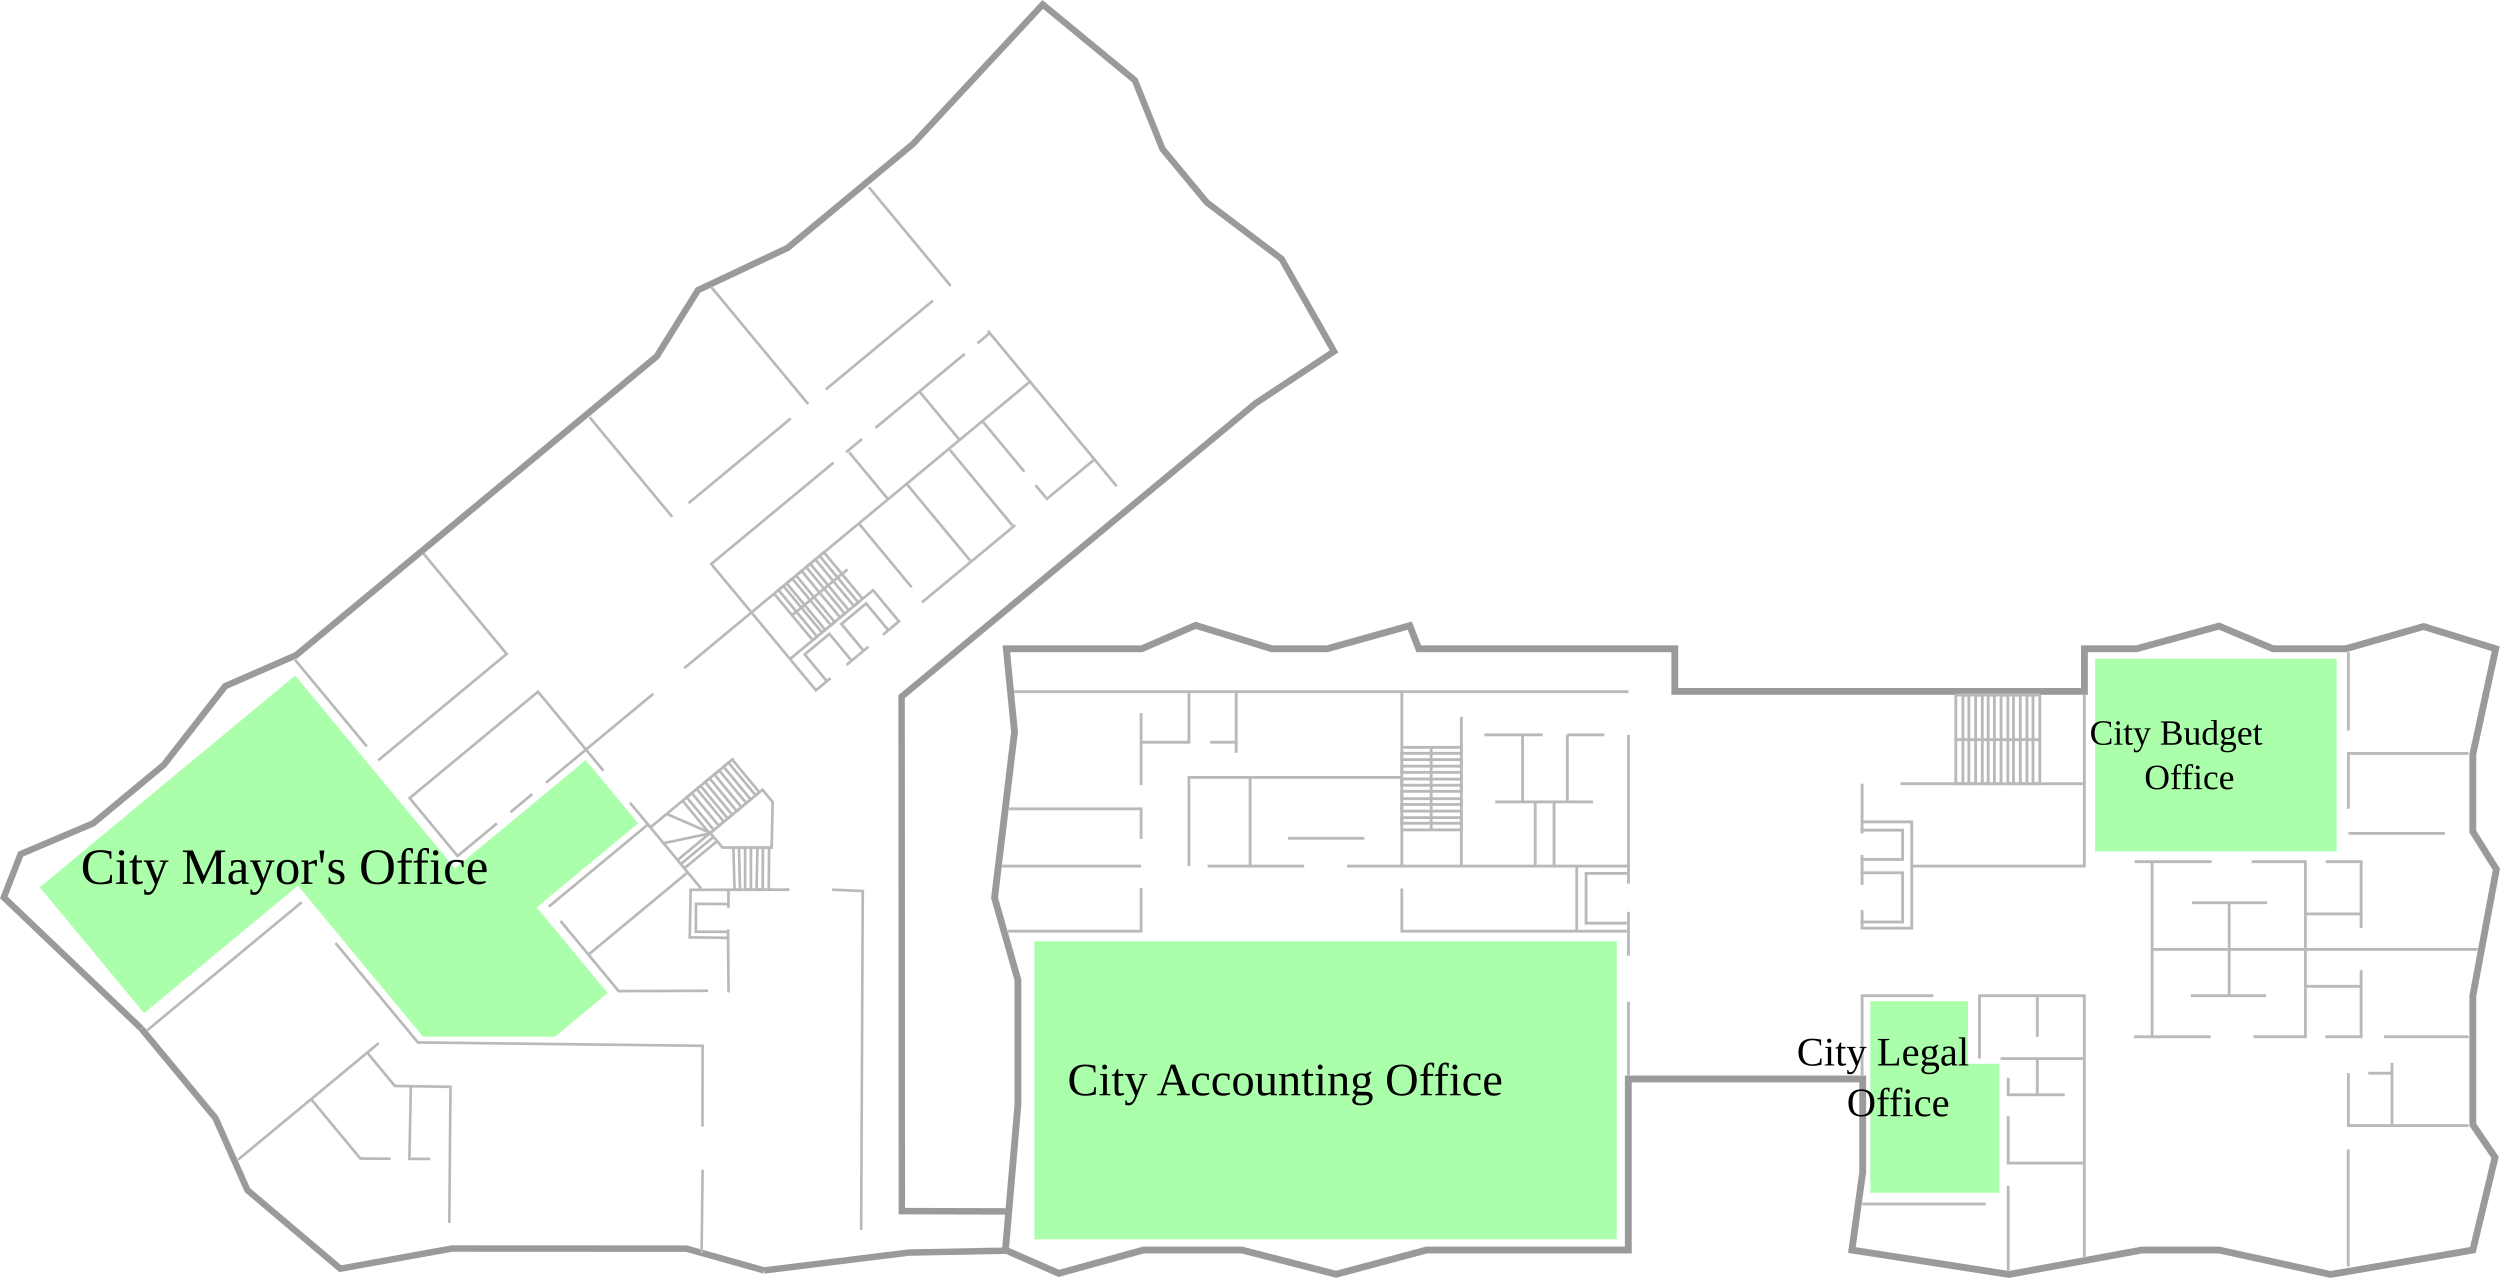
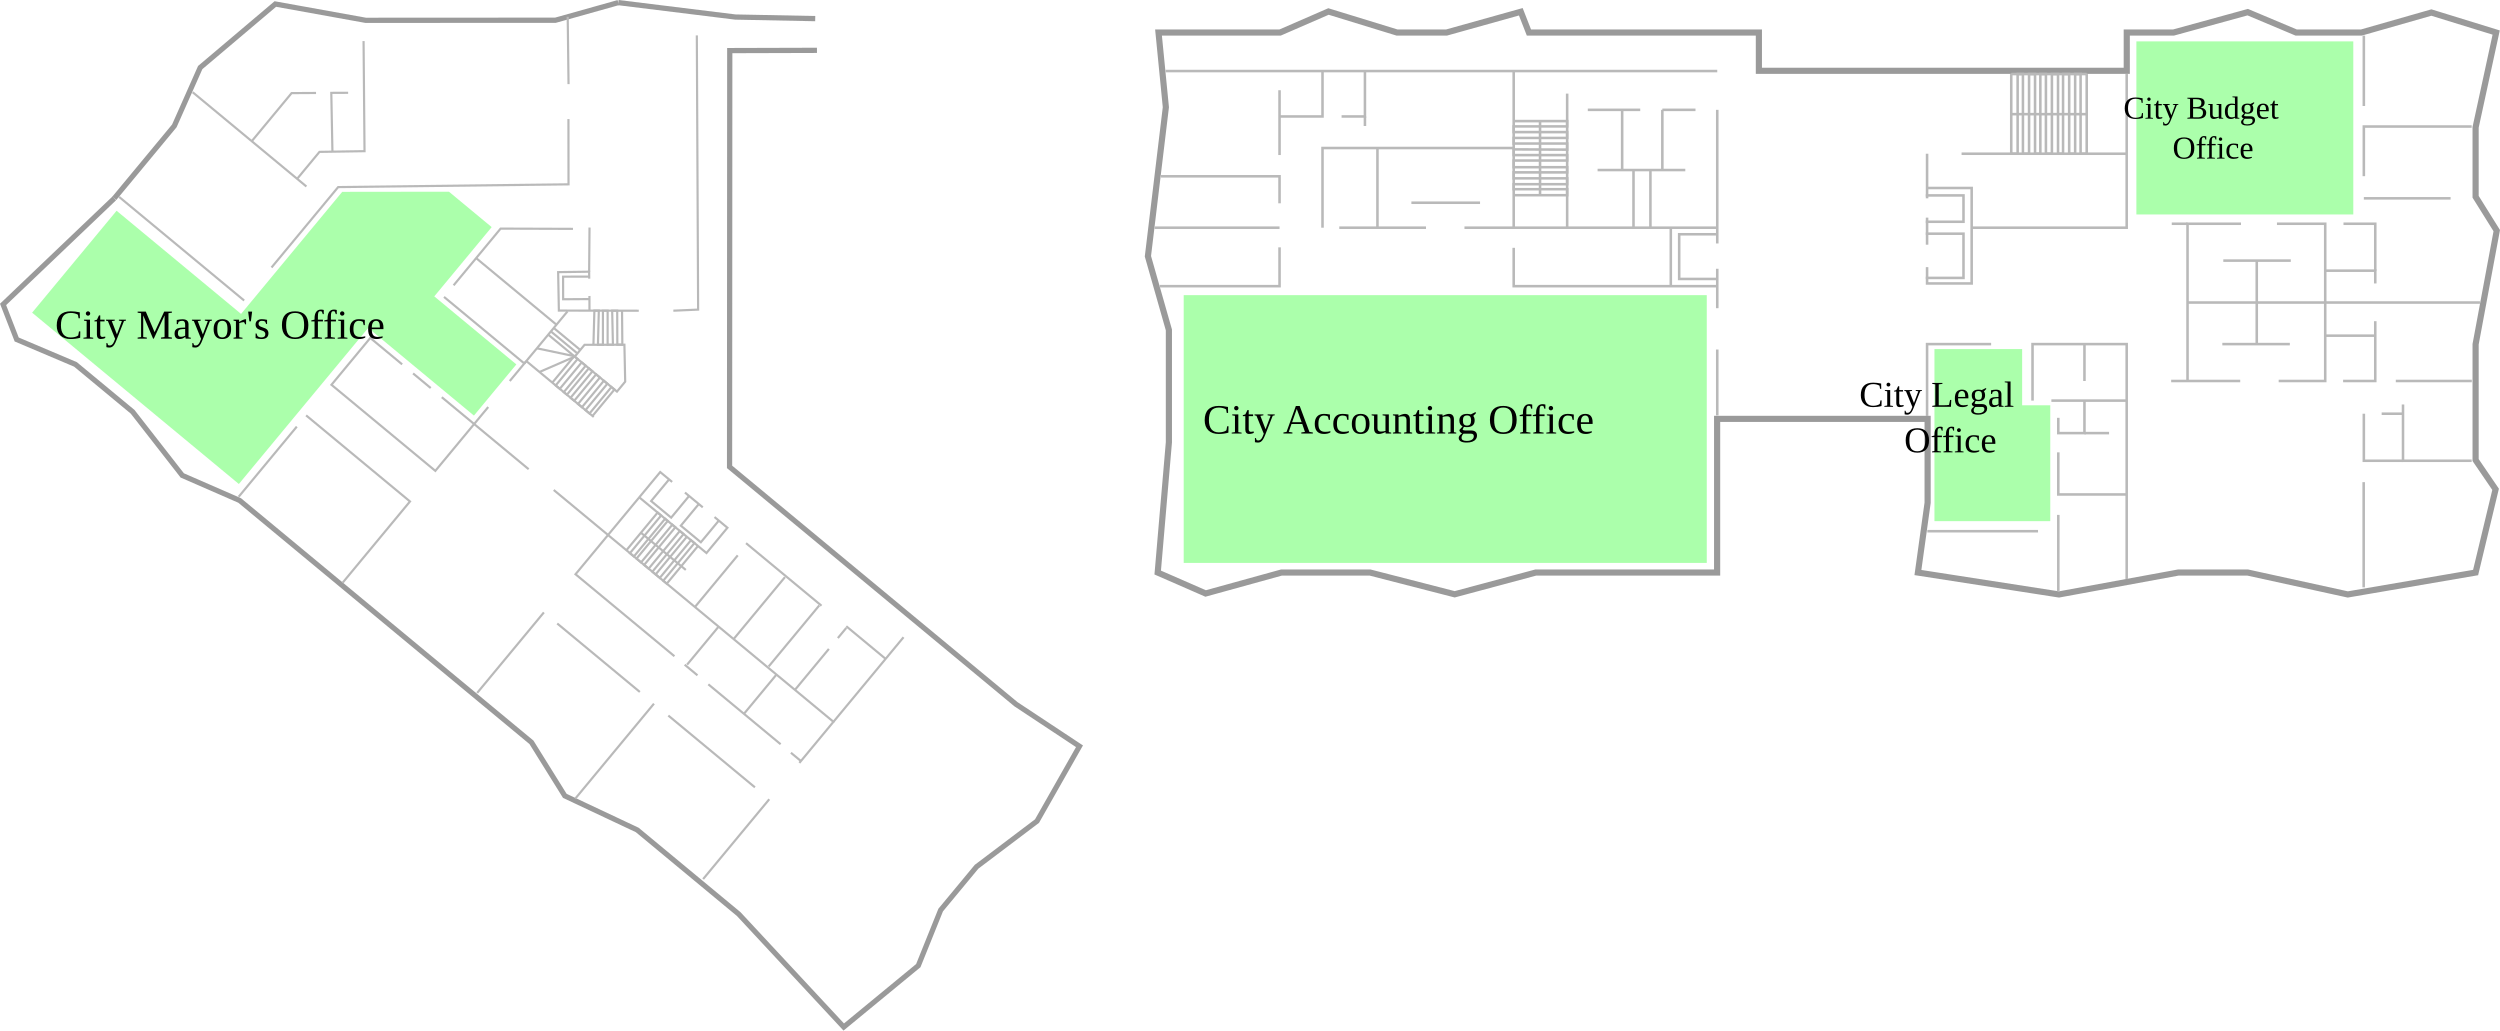
- <svg xmlns="http://www.w3.org/2000/svg" width="269.916mm" height="137.973mm" viewBox="0 0 1020.153 521.474" version="1.1" id="svg1" xml:space="preserve">
+ <svg xmlns="http://www.w3.org/2000/svg" width="243.53mm" height="100.393mm" viewBox="0 0 920.427 379.438" version="1.1" id="svg1" xml:space="preserve">
  <defs id="defs1" />
-   <g id="layer1" transform="translate(-51.83653,-198.07)">
-     <g id="g3" transform="matrix(1.219494,0,0,-1.219494,39.46208,886.7851)">
-       <g id="g1" transform="matrix(0.5055348,0,0,-0.5055348,303.8252,446.389)">
+   <g id="layer1" transform="matrix(0.8234949,0,0,0.8234949,-33.44416,-267.4229)">
+     <g id="g3" transform="matrix(1.081154,0,0,-1.081154,39.59258,823.0265)">
+       <g id="g1" transform="matrix(0.5611044,0,0,-0.5611044,432.2217,557.0094)">
        <g id="layer2">
          <path style="fill:#59ff59;fill-opacity:0;stroke:#9a9a9a;stroke-width:4.535;stroke-dasharray:none;stroke-opacity:1" d="M 496.865,480.029 V 593.271 H 363.178 l -59.728,16.034 -62.334,-16.034 H 175.777 L 119.899,608.704 84.581,593.271 92.83,497.266 V 414.488 L 77.366,360.172 90.594,250.336 85.183,195.297 h 89.592 l 35.676,-15.512 50.508,15.512 h 36.478 l 54.749,-15.311 5.981,15.311 h 169.475 v 28.203 h 271.12 v -28.203 h 34.439 l 54.706,-15.023 35.715,15.023 h 48.045 l 51.588,-14.739 47.761,14.739 -15.165,69.87 v 51.163 l 15.59,24.944 -15.59,83.759 v 85.318 l 14.739,21.588 -14.739,61.331 -94.191,16.146 -73.753,-16.146 h -51.163 l -87.94,16.146 -103.956,-16.146 7.148,-51.456 v -61.786 z" id="path25" />
          <path style="fill:#59ff59;fill-opacity:0;stroke:#b9b9b9;stroke-width:1.89;stroke-dasharray:none;stroke-opacity:1" d="M 90.293,223.679 H 496.965" id="path45" />
          <path style="fill:#59ff59;fill-opacity:0;stroke:#b9b9b9;stroke-width:1.89;stroke-dasharray:none;stroke-opacity:1" d="m 496.965,252.271 v 98.481" id="path46" />
          <path style="fill:#59ff59;fill-opacity:0;stroke:#b9b9b9;stroke-width:1.89;stroke-dasharray:none;stroke-opacity:1" d="m 496.965,369.392 v 29.062" id="path47" />
          <path style="fill:#59ff59;fill-opacity:0;stroke:#b9b9b9;stroke-width:1.89;stroke-dasharray:none;stroke-opacity:1" d="m 496.965,428.919 v 48.604" id="path48" />
          <path style="fill:#59ff59;fill-opacity:0;stroke:#b9b9b9;stroke-width:1.89;stroke-dasharray:none;stroke-opacity:1" d="M 496.965,382.219 H 346.943 v -28.261" id="path49" />
          <path style="fill:#59ff59;fill-opacity:0;stroke:#b9b9b9;stroke-width:1.89;stroke-dasharray:none;stroke-opacity:1" d="m 87.019,301.246 h 87.354 v 19.903" id="path50" />
          <path style="fill:#59ff59;fill-opacity:0;stroke:#b9b9b9;stroke-width:1.89;stroke-dasharray:none;stroke-opacity:1" d="M 82.201,339.127 H 174.374" id="path51" />
          <path style="fill:#59ff59;fill-opacity:0;stroke:#b9b9b9;stroke-width:1.89;stroke-dasharray:none;stroke-opacity:1" d="m 174.374,353.604 v 28.615 H 86.027" id="path52" />
          <path style="fill:#59ff59;fill-opacity:0;stroke:#b9b9b9;stroke-width:1.89;stroke-dasharray:none;stroke-opacity:1" d="m 174.374,237.815 v 47.761" id="path53" />
          <path style="fill:#59ff59;fill-opacity:0;stroke:#b9b9b9;stroke-width:1.89;stroke-dasharray:none;stroke-opacity:1" d="m 174.374,257.151 h 31.668 v -33.472" id="path54" />
          <path style="fill:#59ff59;fill-opacity:0;stroke:#b9b9b9;stroke-width:1.89;stroke-dasharray:none;stroke-opacity:1" d="m 237.309,223.679 v 33.472 h -17.21" id="path55" />
          <path style="fill:#59ff59;fill-opacity:0;stroke:#b9b9b9;stroke-width:1.89;stroke-dasharray:none;stroke-opacity:1" d="m 237.309,257.151 v 7.024" id="path56" />
          <path style="fill:#59ff59;fill-opacity:0;stroke:#b9b9b9;stroke-width:1.89;stroke-dasharray:none;stroke-opacity:1" d="M 206.042,339.127 V 280.401 H 346.943" id="path57" />
          <path style="fill:#59ff59;fill-opacity:0;stroke:#b9b9b9;stroke-width:1.89;stroke-dasharray:none;stroke-opacity:1" d="m 218.398,339.127 h 63.918" id="path58" />
          <path style="fill:#59ff59;fill-opacity:0;stroke:#b9b9b9;stroke-width:1.89;stroke-dasharray:none;stroke-opacity:1" d="M 246.528,339.127 V 280.401" id="path59" />
          <path style="fill:#59ff59;fill-opacity:0;stroke:#b9b9b9;stroke-width:1.89;stroke-dasharray:none;stroke-opacity:1" d="m 271.545,320.724 h 50.596" id="path60" />
          <path style="fill:#59ff59;fill-opacity:0;stroke:#b9b9b9;stroke-width:1.89;stroke-dasharray:none;stroke-opacity:1" d="M 310.661,339.127 H 496.965" id="path61" />
          <path style="fill:#59ff59;fill-opacity:0;stroke:#b9b9b9;stroke-width:1.89;stroke-dasharray:none;stroke-opacity:1" d="M 346.943,339.127 V 223.679" id="path62" />
          <path style="fill:#59ff59;fill-opacity:0;stroke:#b9b9b9;stroke-width:1.89;stroke-dasharray:none;stroke-opacity:1" d="m 386.343,240.315 v 98.812" id="path63" />
          <path style="fill:#59ff59;fill-opacity:0;stroke:#b9b9b9;stroke-width:1.89;stroke-dasharray:none;stroke-opacity:1" d="m 401.56,252.271 h 38.638" id="path64" />
          <path style="fill:#59ff59;fill-opacity:0;stroke:#b9b9b9;stroke-width:1.89;stroke-dasharray:none;stroke-opacity:1" d="m 456.496,252.271 h 24.434" id="path65" />
          <path style="fill:#59ff59;fill-opacity:0;stroke:#b9b9b9;stroke-width:1.89;stroke-dasharray:none;stroke-opacity:1" d="m 456.496,252.271 v 44.36" id="path66" />
          <path style="fill:#59ff59;fill-opacity:0;stroke:#b9b9b9;stroke-width:1.89;stroke-dasharray:none;stroke-opacity:1" d="M 473.414,296.631 H 408.776" id="path67" />
          <path style="fill:#59ff59;fill-opacity:0;stroke:#b9b9b9;stroke-width:1.89;stroke-dasharray:none;stroke-opacity:1" d="M 426.876,296.631 V 252.271" id="path68" />
          <path style="fill:#59ff59;fill-opacity:0;stroke:#b9b9b9;stroke-width:1.89;stroke-dasharray:none;stroke-opacity:1" d="m 435.238,296.631 v 42.496" id="path69" />
          <path style="fill:#59ff59;fill-opacity:0;stroke:#b9b9b9;stroke-width:1.89;stroke-dasharray:none;stroke-opacity:1" d="M 447.709,339.127 V 296.631" id="path70" />
          <path style="fill:#59ff59;fill-opacity:0;stroke:#b9b9b9;stroke-width:1.89;stroke-dasharray:none;stroke-opacity:1" d="m 462.732,339.127 v 43.092" id="path71" />
          <path style="fill:#59ff59;fill-opacity:0;stroke:#b9b9b9;stroke-width:1.89;stroke-dasharray:none;stroke-opacity:1" d="m 496.02,343.967 h -27.115 v 32.941 h 28.06" id="path73" />
          <path style="fill:#59ff59;fill-opacity:0;stroke:#b9b9b9;stroke-width:1.89;stroke-dasharray:none;stroke-opacity:1" d="m 651.596,284.61 v 32.87" id="path103" />
          <path style="fill:#59ff59;fill-opacity:0;stroke:#b9b9b9;stroke-width:1.89;stroke-dasharray:none;stroke-opacity:1" d="m 651.596,331.711 v 19.943" id="path104" />
          <path style="fill:#59ff59;fill-opacity:0;stroke:#b9b9b9;stroke-width:1.89;stroke-dasharray:none;stroke-opacity:1" d="m 651.596,368.189 v 12.026 h 32.87 v -70.351 h -32.87" id="path105" />
          <path style="fill:#59ff59;fill-opacity:0;stroke:#b9b9b9;stroke-width:1.89;stroke-dasharray:none;stroke-opacity:1" d="M 684.467,339.127 H 798.712 V 225.884" id="path106" />
          <path style="fill:#59ff59;fill-opacity:0;stroke:#b9b9b9;stroke-width:1.89;stroke-dasharray:none;stroke-opacity:1" d="M 798.712,284.61 H 677.021" id="path107" />
          <path style="fill:#59ff59;fill-opacity:0;stroke:#b9b9b9;stroke-width:1.89;stroke-dasharray:none;stroke-opacity:1" d="m 651.596,477.897 v -52.986 h 47.201" id="path108" />
          <path style="fill:#59ff59;fill-opacity:0;stroke:#b9b9b9;stroke-width:1.89;stroke-dasharray:none;stroke-opacity:1" d="m 729.317,466.559 v -41.648 h 69.394 v 173.169" id="path109" />
          <path style="fill:#59ff59;fill-opacity:0;stroke:#b9b9b9;stroke-width:1.89;stroke-dasharray:none;stroke-opacity:1" d="m 767.583,424.911 v 27.192" id="path110" />
          <path style="fill:#59ff59;fill-opacity:0;stroke:#b9b9b9;stroke-width:1.89;stroke-dasharray:none;stroke-opacity:1" d="M 798.712,466.559 H 743.206" id="path111" />
          <path style="fill:#59ff59;fill-opacity:0;stroke:#b9b9b9;stroke-width:1.89;stroke-dasharray:none;stroke-opacity:1" d="m 767.583,466.559 v 23.952 h -19.275 v -11.267" id="path112" />
          <path style="fill:#59ff59;fill-opacity:0;stroke:#b9b9b9;stroke-width:1.89;stroke-dasharray:none;stroke-opacity:1" d="m 767.583,490.51 h 18.141" id="path113" />
          <path style="fill:#59ff59;fill-opacity:0;stroke:#b9b9b9;stroke-width:1.89;stroke-dasharray:none;stroke-opacity:1" d="M 798.712,535.721 H 748.308 V 504.683" id="path114" />
          <path style="fill:#59ff59;fill-opacity:0;stroke:#b9b9b9;stroke-width:1.89;stroke-dasharray:none;stroke-opacity:1" d="m 748.308,550.78 v 56.22" id="path115" />
          <path style="fill:#59ff59;fill-opacity:0;stroke:#b9b9b9;stroke-width:1.89;stroke-dasharray:none;stroke-opacity:1" d="M 831.482,452.103 H 882.38" id="path116" />
          <path style="fill:#59ff59;fill-opacity:0;stroke:#b9b9b9;stroke-width:1.89;stroke-dasharray:none;stroke-opacity:1" d="M 843.548,452.103 V 336.22 h 39.4" id="path117" />
          <path style="fill:#59ff59;fill-opacity:0;stroke:#b9b9b9;stroke-width:1.89;stroke-dasharray:none;stroke-opacity:1" d="m 831.926,336.22 h 11.621" id="path118" />
          <path style="fill:#59ff59;fill-opacity:0;stroke:#b9b9b9;stroke-width:1.89;stroke-dasharray:none;stroke-opacity:1" d="m 869.908,363.383 h 49.745" id="path119" />
          <path style="fill:#59ff59;fill-opacity:0;stroke:#b9b9b9;stroke-width:1.89;stroke-dasharray:none;stroke-opacity:1" d="m 894.569,363.383 v 61.527" id="path120" />
          <path style="fill:#59ff59;fill-opacity:0;stroke:#b9b9b9;stroke-width:1.89;stroke-dasharray:none;stroke-opacity:1" d="m 869.2,424.911 h 49.745" id="path121" />
          <path style="fill:#59ff59;fill-opacity:0;stroke:#b9b9b9;stroke-width:1.89;stroke-dasharray:none;stroke-opacity:1" d="m 910.725,452.103 h 34.3 V 336.22 h -35.575" id="path122" />
          <path style="fill:#59ff59;fill-opacity:0;stroke:#b9b9b9;stroke-width:1.89;stroke-dasharray:none;stroke-opacity:1" d="M 843.548,394.279 H 1059.069" id="path123" />
          <path style="fill:#59ff59;fill-opacity:0;stroke:#b9b9b9;stroke-width:1.89;stroke-dasharray:none;stroke-opacity:1" d="m 945.025,370.795 h 36.879 v 9.42" id="path124" />
          <path style="fill:#59ff59;fill-opacity:0;stroke:#b9b9b9;stroke-width:1.89;stroke-dasharray:none;stroke-opacity:1" d="M 981.904,370.795 V 336.22 H 958.487" id="path125" />
          <path style="fill:#59ff59;fill-opacity:0;stroke:#b9b9b9;stroke-width:1.89;stroke-dasharray:none;stroke-opacity:1" d="m 958.203,452.103 h 23.701 v -44.077" id="path126" />
          <path style="fill:#59ff59;fill-opacity:0;stroke:#b9b9b9;stroke-width:1.89;stroke-dasharray:none;stroke-opacity:1" d="M 981.904,418.697 H 945.025" id="path127" />
          <path style="fill:#59ff59;fill-opacity:0;stroke:#b9b9b9;stroke-width:1.89;stroke-dasharray:none;stroke-opacity:1" d="m 997.037,452.103 h 56.02" id="path128" />
          <path style="fill:#59ff59;fill-opacity:0;stroke:#b9b9b9;stroke-width:1.89;stroke-dasharray:none;stroke-opacity:1" d="m 1002.348,469.406 v 41.489 h 50.608" id="path129" />
          <path style="fill:#59ff59;fill-opacity:0;stroke:#b9b9b9;stroke-width:1.89;stroke-dasharray:none;stroke-opacity:1" d="M 1002.348,510.895 H 973.486 V 476.22" id="path130" />
          <path style="fill:#59ff59;fill-opacity:0;stroke:#b9b9b9;stroke-width:1.89;stroke-dasharray:none;stroke-opacity:1" d="m 986.614,476.22 h 15.734" id="path131" />
          <path style="fill:#59ff59;fill-opacity:0;stroke:#b9b9b9;stroke-width:1.89;stroke-dasharray:none;stroke-opacity:1" d="m 973.486,317.48 h 63.941" id="path132" />
          <path style="fill:#59ff59;fill-opacity:0;stroke:#b9b9b9;stroke-width:1.89;stroke-dasharray:none;stroke-opacity:1" d="m 973.486,301.166 v -36.599 h 79.47" id="path133" />
          <path style="fill:#59ff59;fill-opacity:0;stroke:#b9b9b9;stroke-width:1.89;stroke-dasharray:none;stroke-opacity:1" d="M 973.486,249.436 V 197.565" id="path134" />
          <path style="fill:#59ff59;fill-opacity:0;stroke:#b9b9b9;stroke-width:1.89;stroke-dasharray:none;stroke-opacity:1" d="m 650.651,315.338 h 27.786 v 19.416 h -27.786" id="path139" />
          <path style="fill:#59ff59;fill-opacity:0;stroke:#b9b9b9;stroke-width:1.89;stroke-dasharray:none;stroke-opacity:1" d="m 650.651,343.542 h 27.786 v 32.597 h -27.786" id="path140" />
          <path style="fill:#59ff59;fill-opacity:0;stroke:#b9b9b9;stroke-width:1.89;stroke-dasharray:none;stroke-opacity:1" d="M 366.359,315.175 V 260.558" id="path156" />
          <path style="fill:#59ff59;fill-opacity:0;stroke:#b9b9b9;stroke-width:1.89;stroke-dasharray:none;stroke-opacity:1" d="m 346.943,260.558 h 39.4 v 3.908 h -39.4 v 4.209 h 39.4 v 4.309 h -39.4 v 4.109 h 39.4 v 4.51 l -39.4,-0.2 10e-6,4.209 h 39.4 v 4.009 h -39.4 v 4.911 h 39.4 v 3.808 h -39.4 v 4.409 h 39.4 v 4.309 h -39.4 v 3.708 h 39.4 v 4.409 h -39.4" id="path157" />
          <path style="fill:#59ff59;fill-opacity:0;stroke:#b9b9b9;stroke-width:1.89;stroke-dasharray:none;stroke-opacity:1" d="m 713.729,255.447 h 55.719" id="path158" />
          <path style="fill:#59ff59;fill-opacity:0;stroke:#b9b9b9;stroke-width:1.89;stroke-dasharray:none;stroke-opacity:1" d="m 713.629,225.884 v 58.726 h 4.71 v -58.726 h 3.908 v 58.726 h 4.51 v -58.726 h 4.409 v 58.726 h 3.908 c 0,0 0,-58.726 0,-58.726 h 4.109 v 58.726 h 4.409 v -58.726 h 4.51 v 58.726 h 3.708 v -58.726 h 4.51 v 58.726 h 4.409 v -58.726 h 4.009 v 58.726 h 4.51 v -58.726" id="path173" />
          <path style="fill:#59ff59;fill-opacity:0;stroke:#b9b9b9;stroke-width:1.89;stroke-dasharray:none;stroke-opacity:1" d="m 713.629,225.884 h 55.619" id="path174" />
          <path style="fill:#59ff59;fill-opacity:0;stroke:#b9b9b9;stroke-width:1.89;stroke-dasharray:none;stroke-opacity:1" d="m 651.797,562.806 h 81.575" id="path183" />
          <path style="fill:#59ff59;fill-opacity:0;stroke:#b9b9b9;stroke-width:1.89;stroke-dasharray:none;stroke-opacity:1" d="m 973.368,526.65 v 77.524" id="path186" />
        </g>
        <g id="layer3">
          <path class="rooms" data-floorlocation="Fourth Floor" data-roomname="Lipa City Accounting Office" style="fill:#59ff59;fill-opacity:0.5;stroke:#b9b9b9;stroke-width:1.89;stroke-dasharray:none;stroke-opacity:0" d="M 489.235,388.833 H 103.743 V 586.175 H 489.235 Z" id="path177" />
          <path class="rooms" data-floorlocation="Fourth Floor" data-roomname="Lipa City Legal Office" style="fill:#59ff59;fill-opacity:0.5;stroke:#b9b9b9;stroke-dasharray:none;stroke-opacity:0" d="m 721.664,428.577 h -64.627 v 126.814 h 85.353 V 470.007 H 721.664 Z" id="path182" />
          <path class="rooms" data-floorlocation="Fourth Floor" data-roomname="Lipa City Budget Office" style="fill:#59ff59;fill-opacity:0.5;stroke:#b9b9b9;stroke-width:1.89;stroke-dasharray:none;stroke-opacity:0" d="M 805.849,201.816 H 965.715 V 329.369 H 805.849 Z" id="path191" />
        </g>
+         <text xml:space="preserve" style="font-size:11.902px;text-align:center;writing-mode:lr-tb;direction:ltr;text-anchor:middle;fill:#000000;stroke:#b9b9b9;stroke-width:1.151;stroke-opacity:0" x="753.17" y="-315.571" id="text1" transform="matrix(1.978103,0,0,1.978103,-600.9975,883.0035)">
+           <tspan id="tspan1" style="stroke-width:1.151" x="753.17" y="-315.571">City Budget </tspan>
+           <tspan style="stroke-width:1.151" x="753.17" y="-300.694" id="tspan2">Office</tspan>
+         </text>
+         <text xml:space="preserve" style="font-size:13.576px;text-align:center;writing-mode:lr-tb;direction:ltr;text-anchor:middle;fill:#000000;stroke:#b9b9b9;stroke-width:1.313;stroke-opacity:0" x="657.19" y="-208.228" id="text4" transform="matrix(1.978103,0,0,1.978103,-600.9975,883.0035)">
+           <tspan style="stroke-width:1.313" x="657.19" y="-208.228" id="tspan4">City Legal </tspan>
+           <tspan style="stroke-width:1.313" x="657.19" y="-191.258" id="tspan5">Office</tspan>
+         </text>
+         <text xml:space="preserve" style="font-size:15.553px;text-align:center;writing-mode:lr-tb;direction:ltr;text-anchor:middle;fill:#000000;stroke:#b9b9b9;stroke-width:1.504;stroke-opacity:0" x="453.805" y="-198.253" id="text7" transform="matrix(1.978103,0,0,1.978103,-600.9975,883.0035)">
+           <tspan style="stroke-width:1.504" x="453.805" y="-198.253" id="tspan7">City Accounting Office</tspan>
+         </text>
      </g>
-       <g id="g2" transform="matrix(0.3673439,0.3044333,-0.3044333,0.3673439,189.1092,-13.85227)">
+       <g id="g2" transform="matrix(0.3673439,-0.3044333,-0.3044333,-0.3673439,179.9054,613.3106)">
        <g id="layer2-1">
          <path style="fill:#59ff59;fill-opacity:0;stroke:#b9b9b9;stroke-width:1.89;stroke-opacity:0" d="m 215.662,278.196 28.06,-1.203" id="path21" />
          <path style="fill:#59ff59;fill-opacity:0;stroke:#9a9a9a;stroke-width:4.535;stroke-dasharray:none;stroke-opacity:1" d="M 101.016,554.57 V 472.937 L 86.027,419.699 101.016,335.747 170.365,296.636 296.949,191.611 329.105,145.126" id="path23" />
          <path style="fill:#59ff59;fill-opacity:0;stroke:#9a9a9a;stroke-width:4.535;stroke-dasharray:none;stroke-opacity:1" d="M 329.105,145.126 415.254,89.993 469.393,46.901" id="path24" />
          <path style="fill:#59ff59;fill-opacity:0;stroke:#9a9a9a;stroke-width:4.535;stroke-dasharray:none;stroke-opacity:1" d="m 488.101,67.107 -58.054,48.399 230.108,277.923 h 322.424 l 65.619,-7.086 13.039,73.414 -15.094,63.918 v 48.753 l 15.802,49.462 -15.802,82.201 -132.584,-17.29 H 799.329 l -67.178,17.29 -51.871,-17.29 H 351.762 l -52.155,15.023 -68.311,-15.023 h -64.343 l -53.005,15.873 -28.487,-15.873 15.556,-132.229" id="path25-2" />
          <path style="fill:#59ff59;fill-opacity:0;stroke:#b9b9b9;stroke-width:1.89;stroke-dasharray:none;stroke-opacity:1" d="m 399.656,123.565 152.527,182.291 -15.934,14.431" id="path26" />
          <path style="fill:#59ff59;fill-opacity:0;stroke:#b9b9b9;stroke-width:1.89;stroke-dasharray:none;stroke-opacity:1" d="m 513.2,339.427 -53.414,44.094 -21.747,-25.254 20.444,-17.437 3.908,4.61" id="path27" />
          <path style="fill:#59ff59;fill-opacity:0;stroke:#b9b9b9;stroke-width:1.89;stroke-dasharray:none;stroke-opacity:1" d="m 472.112,356.865 8.131,9.769" id="path28" />
          <path style="fill:#59ff59;fill-opacity:0;stroke:#b9b9b9;stroke-width:1.89;stroke-dasharray:none;stroke-opacity:1" d="m 461.237,344.079 -17.386,14.489 12.527,15.032 17.458,-14.664" id="path29" />
          <path style="fill:#59ff59;fill-opacity:0;stroke:#b9b9b9;stroke-width:1.89;stroke-dasharray:none;stroke-opacity:1" d="M 458.482,340.83 434.331,311.167" id="path30" />
          <path style="fill:#59ff59;fill-opacity:0;stroke:#b9b9b9;stroke-width:1.89;stroke-dasharray:none;stroke-opacity:1" d="m 424.009,321.188 -48.437,39.856 v 63.847" id="path31" />
          <path style="fill:#59ff59;fill-opacity:0;stroke:#b9b9b9;stroke-width:1.89;stroke-dasharray:none;stroke-opacity:1" d="m 375.571,437.93 h 89.854" id="path32" />
          <path style="fill:#59ff59;fill-opacity:0;stroke:#b9b9b9;stroke-width:1.89;stroke-dasharray:none;stroke-opacity:1" d="M 465.992,437.93 V 379.256" id="path33" />
          <path style="fill:#59ff59;fill-opacity:0;stroke:#b9b9b9;stroke-width:1.89;stroke-dasharray:none;stroke-opacity:1" d="M 465.992,394.279 H 375.571" id="path34" />
          <path style="fill:#59ff59;fill-opacity:0;stroke:#b9b9b9;stroke-width:1.89;stroke-dasharray:none;stroke-opacity:1" d="m 465.992,435.238 h 75.894" id="path35" />
          <path style="fill:#59ff59;fill-opacity:0;stroke:#b9b9b9;stroke-width:1.89;stroke-dasharray:none;stroke-opacity:1" d="m 543.364,405.469 h -47.502 v -13.304 l 26.536,-22.121 20.966,24.235 z" id="path37" />
          <path style="fill:#59ff59;fill-opacity:0;stroke:#b9b9b9;stroke-width:1.89;stroke-dasharray:none;stroke-opacity:1" d="m 465.992,435.238 v 22.443" id="path38" />
          <path style="fill:#59ff59;fill-opacity:0;stroke:#b9b9b9;stroke-width:1.89;stroke-dasharray:none;stroke-opacity:1" d="M 465.992,486.967 V 558.822 H 349.069 v -52.722 h 35.856" id="path40" />
          <path style="fill:#59ff59;fill-opacity:0;stroke:#b9b9b9;stroke-width:1.89;stroke-dasharray:none;stroke-opacity:1" d="m 397.255,506.1 h 19.842" id="path41" />
          <path style="fill:#59ff59;fill-opacity:0;stroke:#b9b9b9;stroke-width:1.89;stroke-dasharray:none;stroke-opacity:1" d="m 429.569,506.1 h 36.423" id="path42" />
          <path style="fill:#59ff59;fill-opacity:0;stroke:#b9b9b9;stroke-width:1.89;stroke-dasharray:none;stroke-opacity:1" d="m 465.992,506.1 h 61.367" id="path43" />
          <path style="fill:#59ff59;fill-opacity:0;stroke:#b9b9b9;stroke-width:1.89;stroke-dasharray:none;stroke-opacity:1" d="m 555.591,506.1 h 314.875 v 46.284" id="path44" />
          <path style="fill:#59ff59;fill-opacity:0;stroke:#b9b9b9;stroke-width:1.89;stroke-dasharray:none;stroke-opacity:1" d="M 870.465,506.1 V 410.88" id="path45-4" />
          <path style="fill:#59ff59;fill-opacity:0;stroke:#b9b9b9;stroke-width:1.89;stroke-dasharray:none;stroke-opacity:1" d="M 870.465,550.279 H 859.208" id="path46-2" />
          <path style="fill:#59ff59;fill-opacity:0;stroke:#b9b9b9;stroke-width:1.89;stroke-dasharray:none;stroke-opacity:1" d="M 847.616,550.279 H 766.242" id="path47-5" />
          <path style="fill:#59ff59;fill-opacity:0;stroke:#b9b9b9;stroke-width:1.89;stroke-dasharray:none;stroke-opacity:1" d="M 754.016,550.279 H 739.585" id="path48-8" />
          <path style="fill:#59ff59;fill-opacity:0;stroke:#b9b9b9;stroke-width:1.89;stroke-dasharray:none;stroke-opacity:1" d="M 728.06,550.279 H 616.722 V 435.238 h 13.429" id="path49-6" />
          <path style="fill:#59ff59;fill-opacity:0;stroke:#b9b9b9;stroke-width:1.89;stroke-dasharray:none;stroke-opacity:1" d="m 644.581,435.238 h 20.043" id="path50-2" />
          <path style="fill:#59ff59;fill-opacity:0;stroke:#b9b9b9;stroke-width:1.89;stroke-dasharray:none;stroke-opacity:1" d="m 677.853,435.238 h 14.531 v 28.456 h -75.662" id="path51-6" />
          <path style="fill:#59ff59;fill-opacity:0;stroke:#b9b9b9;stroke-width:1.89;stroke-dasharray:none;stroke-opacity:1" d="m 806.328,506.1 v 44.179" id="path53-5" />
          <path style="fill:#59ff59;fill-opacity:0;stroke:#b9b9b9;stroke-width:1.89;stroke-dasharray:none;stroke-opacity:1" d="m 870.465,435.238 h -44.295 1.403" id="path54-3" />
          <path style="fill:#59ff59;fill-opacity:0;stroke:#b9b9b9;stroke-width:1.89;stroke-dasharray:none;stroke-opacity:1" d="M 798.311,435.238 H 713.329" id="path55-9" />
          <path style="fill:#59ff59;fill-opacity:0;stroke:#b9b9b9;stroke-width:1.89;stroke-dasharray:none;stroke-opacity:1" d="m 714.531,447.96 v 58.14" id="path56-2" />
          <path style="fill:#59ff59;fill-opacity:0;stroke:#b9b9b9;stroke-width:1.89;stroke-dasharray:none;stroke-opacity:1" d="M 687.933,486.4 H 637.408" id="path67-4" />
          <path style="fill:#59ff59;fill-opacity:0;stroke:#b9b9b9;stroke-width:1.89;stroke-dasharray:none;stroke-opacity:1" d="m 637.408,506.1 v -42.407 h 3.968 v 42.407 h 4.464 v -42.407 h 2.949 v 42.407 h 5.129 v -42.407 h 3.472 v 42.407 h 5.031 v -42.407 h 4.181 v 42.407 h 8.362 v -42.407 h 3.897 v 42.407 h 3.968 v -42.407" id="path68-6" />
          <path style="fill:#59ff59;fill-opacity:0;stroke:#b9b9b9;stroke-width:1.89;stroke-dasharray:none;stroke-opacity:1" d="m 670.289,463.694 v 42.407" id="path69-1" />
          <path style="fill:#59ff59;fill-opacity:0;stroke:#b9b9b9;stroke-width:1.89;stroke-dasharray:none;stroke-opacity:1" d="m 870.465,593.261 v 89.854" id="path70-8" />
          <path style="fill:#59ff59;fill-opacity:0;stroke:#b9b9b9;stroke-width:1.89;stroke-dasharray:none;stroke-opacity:1" d="M 854.319,593.261 H 756.812" id="path71-2" />
          <path style="fill:#59ff59;fill-opacity:0;stroke:#b9b9b9;stroke-width:1.89;stroke-dasharray:none;stroke-opacity:1" d="m 740.655,593.261 v 106.861" id="path72" />
          <path style="fill:#59ff59;fill-opacity:0;stroke:#b9b9b9;stroke-width:1.89;stroke-dasharray:none;stroke-opacity:1" d="M 724.753,593.261 H 631.754" id="path73-1" />
          <path style="fill:#59ff59;fill-opacity:0;stroke:#b9b9b9;stroke-width:1.89;stroke-dasharray:none;stroke-opacity:1" d="m 616.722,593.261 v 90.604" id="path74" />
          <path style="fill:#59ff59;fill-opacity:0;stroke:#b9b9b9;stroke-width:1.89;stroke-dasharray:none;stroke-opacity:1" d="m 349.069,605.898 v 78.969" id="path75" />
          <path style="fill:#59ff59;fill-opacity:0;stroke:#b9b9b9;stroke-width:1.89;stroke-dasharray:none;stroke-opacity:1" d="m 349.069,593.261 h 116.923 v 91.406" id="path76" />
          <path style="fill:#59ff59;fill-opacity:0;stroke:#b9b9b9;stroke-width:1.89;stroke-dasharray:none;stroke-opacity:1" d="m 303.204,182.569 37.787,44.474" id="path77" />
          <path style="fill:#59ff59;fill-opacity:0;stroke:#b9b9b9;stroke-width:1.89;stroke-dasharray:none;stroke-opacity:1" d="m 360.265,250.428 36.14,43.51 -152.213,129.253 v 90.51" id="path78" />
          <path style="fill:#59ff59;fill-opacity:0;stroke:#b9b9b9;stroke-width:1.89;stroke-dasharray:none;stroke-opacity:1" d="M 244.192,550.88 H 103.318" id="path79" />
          <path style="fill:#59ff59;fill-opacity:0;stroke:#b9b9b9;stroke-width:1.89;stroke-dasharray:none;stroke-opacity:1" d="M 222.677,440.344 H 94.603" id="path81" />
          <path style="fill:#59ff59;fill-opacity:0;stroke:#b9b9b9;stroke-width:1.89;stroke-dasharray:none;stroke-opacity:1" d="m 161.145,440.344 v -54.116 l 16.235,-13.629" id="path82" />
          <path style="fill:#59ff59;fill-opacity:0;stroke:#b9b9b9;stroke-width:1.89;stroke-dasharray:none;stroke-opacity:1" d="m 180.387,311.668 61.532,72.956 -29.664,25.386 v 30.333" id="path83" />
          <path style="fill:#59ff59;fill-opacity:0;stroke:#b9b9b9;stroke-width:1.89;stroke-dasharray:none;stroke-opacity:1" d="m 198.699,354.738 -11.196,9.354 33.283,38.619" id="path84" />
          <path style="fill:#59ff59;fill-opacity:0;stroke:#b9b9b9;stroke-width:1.89;stroke-dasharray:none;stroke-opacity:1" d="M 758.087,505.958 V 436.335" id="path86" />
          <path style="fill:#59ff59;fill-opacity:0;stroke:#b9b9b9;stroke-width:1.89;stroke-dasharray:none;stroke-opacity:1" d="m 796.637,436.301 v 68.682" id="path87" />
          <path style="fill:#59ff59;fill-opacity:0;stroke:#b9b9b9;stroke-width:1.89;stroke-dasharray:none;stroke-opacity:1" d="M 827.107,506.1 V 459.986" id="path88" />
          <path style="fill:#59ff59;fill-opacity:0;stroke:#b9b9b9;stroke-width:1.89;stroke-dasharray:none;stroke-opacity:1" d="M 827.107,447.76 V 436.335" id="path89" />
          <path style="fill:#59ff59;fill-opacity:0;stroke:#b9b9b9;stroke-width:1.89;stroke-dasharray:none;stroke-opacity:1" d="m 540.539,435.238 v -29.769 h -3.388 v 29.769 h -4.51 v -29.769 h -4.009 v 29.769 h -4.409 v -29.769 h -4.309 v 29.769 h -4.109 v -29.769 h -4.109 v 29.769 H 508.189 v -29.769 h -4.51 v 29.769 h -4.61 v -29.769 h -3.808 v 29.769" id="path102" />
          <path style="fill:#59ff59;fill-opacity:0;stroke:#b9b9b9;stroke-width:1.89;stroke-dasharray:none;stroke-opacity:1" d="m 480.802,435.238 15.06,-29.769" id="path103-1" />
          <path style="fill:#59ff59;fill-opacity:0;stroke:#b9b9b9;stroke-width:1.89;stroke-dasharray:none;stroke-opacity:1" d="M 465.992,420.853 495.261,405.469" id="path104-9" />
          <path style="fill:#59ff59;fill-opacity:0;stroke:#b9b9b9;stroke-width:1.89;stroke-dasharray:none;stroke-opacity:1" d="m 465.992,405.469 h 29.269" id="path105-7" />
          <path style="fill:#59ff59;fill-opacity:0;stroke:#b9b9b9;stroke-width:1.89;stroke-dasharray:none;stroke-opacity:1" d="m 465.992,401.861 h 29.269" id="path106-6" />
          <path style="fill:#59ff59;fill-opacity:0;stroke:#b9b9b9;stroke-width:1.89;stroke-dasharray:none;stroke-opacity:1" d="m 465.992,397.964 h 29.269" id="path107-2" />
          <path style="fill:#59ff59;fill-opacity:0;stroke:#b9b9b9;stroke-width:1.89;stroke-dasharray:none;stroke-opacity:1" d="m 502.012,348.663 19.006,22.532 -3.331,2.777 -18.91,-22.638 -3.365,2.778 19.341,22.306 -3.533,2.945 -18.84,-22.749 -3.147,2.598 18.864,22.754 -3.324,2.771 -18.281,-23.262 -2.963,2.446 18.241,23.32" id="path108-9" />
          <path style="fill:#59ff59;fill-opacity:0;stroke:#b9b9b9;stroke-width:1.89;stroke-dasharray:none;stroke-opacity:1" d="M 741.188,548.901 V 506.525" id="path109-5" />
          <path style="fill:#59ff59;fill-opacity:0;stroke:#b9b9b9;stroke-width:1.89;stroke-dasharray:none;stroke-opacity:1" d="m 626.708,435.238 v 24.377 h 22.534 v -24.377" id="path114-2" />
          <path style="fill:#59ff59;fill-opacity:0;stroke:#b9b9b9;stroke-width:1.89;stroke-dasharray:none;stroke-opacity:1" d="m 660.155,435.238 v 24.377 h 22.534 v -24.377" id="path115-0" />
        </g>
        <g id="layer3-0">
          <path class="rooms" data-floorlocation="Fourth Floor" data-roomname="Lipa City Mayor_s Office" style="fill:#59ff59;fill-opacity:0.5;stroke:#b9b9b9;stroke-width:1.89;stroke-dasharray:none;stroke-opacity:0" d="M 368.79,364.982 H 320.687 l -71.152,59.127 V 561.515 H 109.412 V 676.249 H 342.133 V 500.573 h 119.055 v -57.624 h -92.398 z" id="path127-3" />
        </g>
+         <text xml:space="preserve" style="font-size:35.761px;text-align:center;writing-mode:lr-tb;direction:ltr;text-anchor:middle;fill:#000000;stroke:#b9b9b9;stroke-width:3.458;stroke-opacity:0" x="-144.238" y="613.007" id="text8" transform="rotate(-39.64996)">
+           <tspan style="stroke-width:3.458" x="-144.238" y="613.007" id="tspan8">City Mayor's Office</tspan>
+         </text>
      </g>
-       <text xml:space="preserve" style="font-size:11.902px;text-align:center;writing-mode:lr-tb;direction:ltr;text-anchor:middle;fill:#000000;stroke:#b9b9b9;stroke-width:1.151;stroke-opacity:0" x="753.17" y="-315.571" id="text1" transform="scale(1,-1)">
-         <tspan id="tspan1" style="stroke-width:1.151" x="753.17" y="-315.571">City Budget </tspan>
-         <tspan style="stroke-width:1.151" x="753.17" y="-300.694" id="tspan2">Office</tspan>
-       </text>
-       <text xml:space="preserve" style="font-size:13.576px;text-align:center;writing-mode:lr-tb;direction:ltr;text-anchor:middle;fill:#000000;stroke:#b9b9b9;stroke-width:1.313;stroke-opacity:0" x="657.19" y="-208.228" id="text4" transform="scale(1,-1)">
-         <tspan style="stroke-width:1.313" x="657.19" y="-208.228" id="tspan4">City Legal </tspan>
-         <tspan style="stroke-width:1.313" x="657.19" y="-191.258" id="tspan5">Office</tspan>
-       </text>
-       <text xml:space="preserve" style="font-size:15.553px;text-align:center;writing-mode:lr-tb;direction:ltr;text-anchor:middle;fill:#000000;stroke:#b9b9b9;stroke-width:1.504;stroke-opacity:0" x="453.805" y="-198.253" id="text7" transform="scale(1,-1)">
-         <tspan style="stroke-width:1.504" x="453.805" y="-198.253" id="tspan7">City Accounting Office</tspan>
-       </text>
-       <text xml:space="preserve" style="font-size:17.061px;text-align:center;writing-mode:lr-tb;direction:ltr;text-anchor:middle;fill:#000000;stroke:#b9b9b9;stroke-width:1.65;stroke-opacity:0" x="120.294" y="-268.998" id="text8" transform="scale(1,-1)">
-         <tspan style="stroke-width:1.65" x="120.294" y="-268.998" id="tspan8">City Mayor's Office</tspan>
-       </text>
    </g>
  </g>
</svg>
